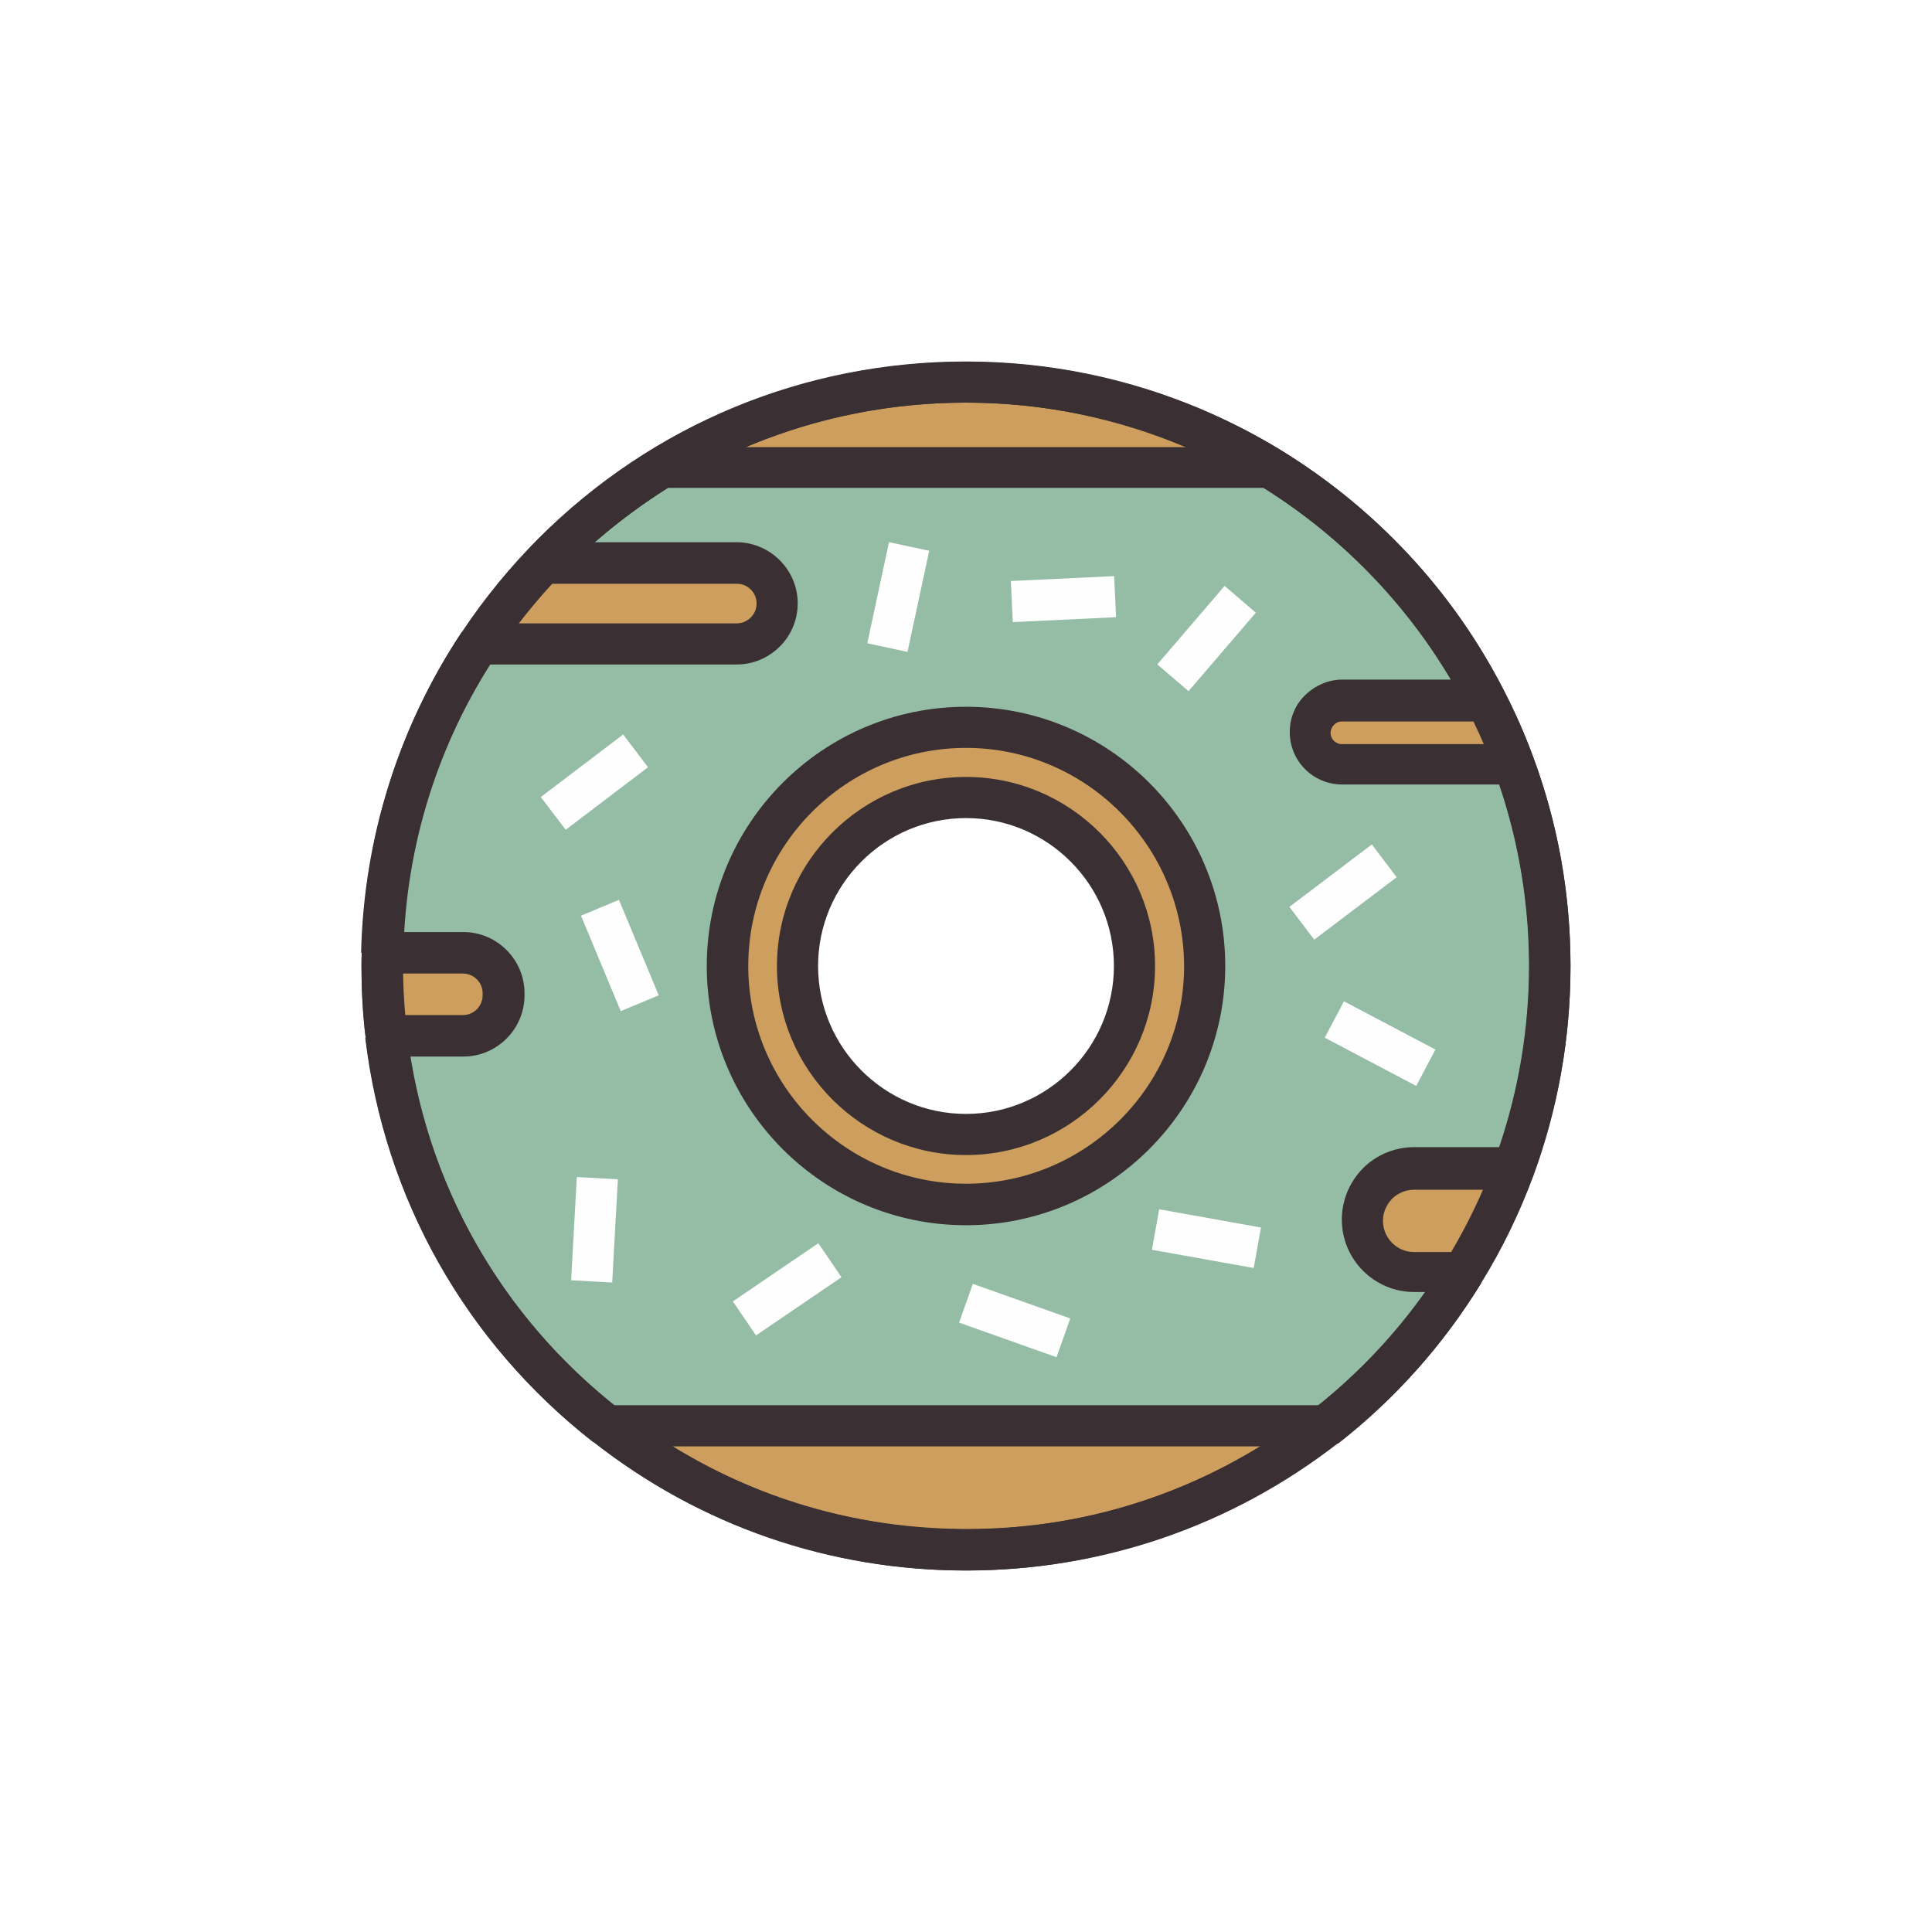
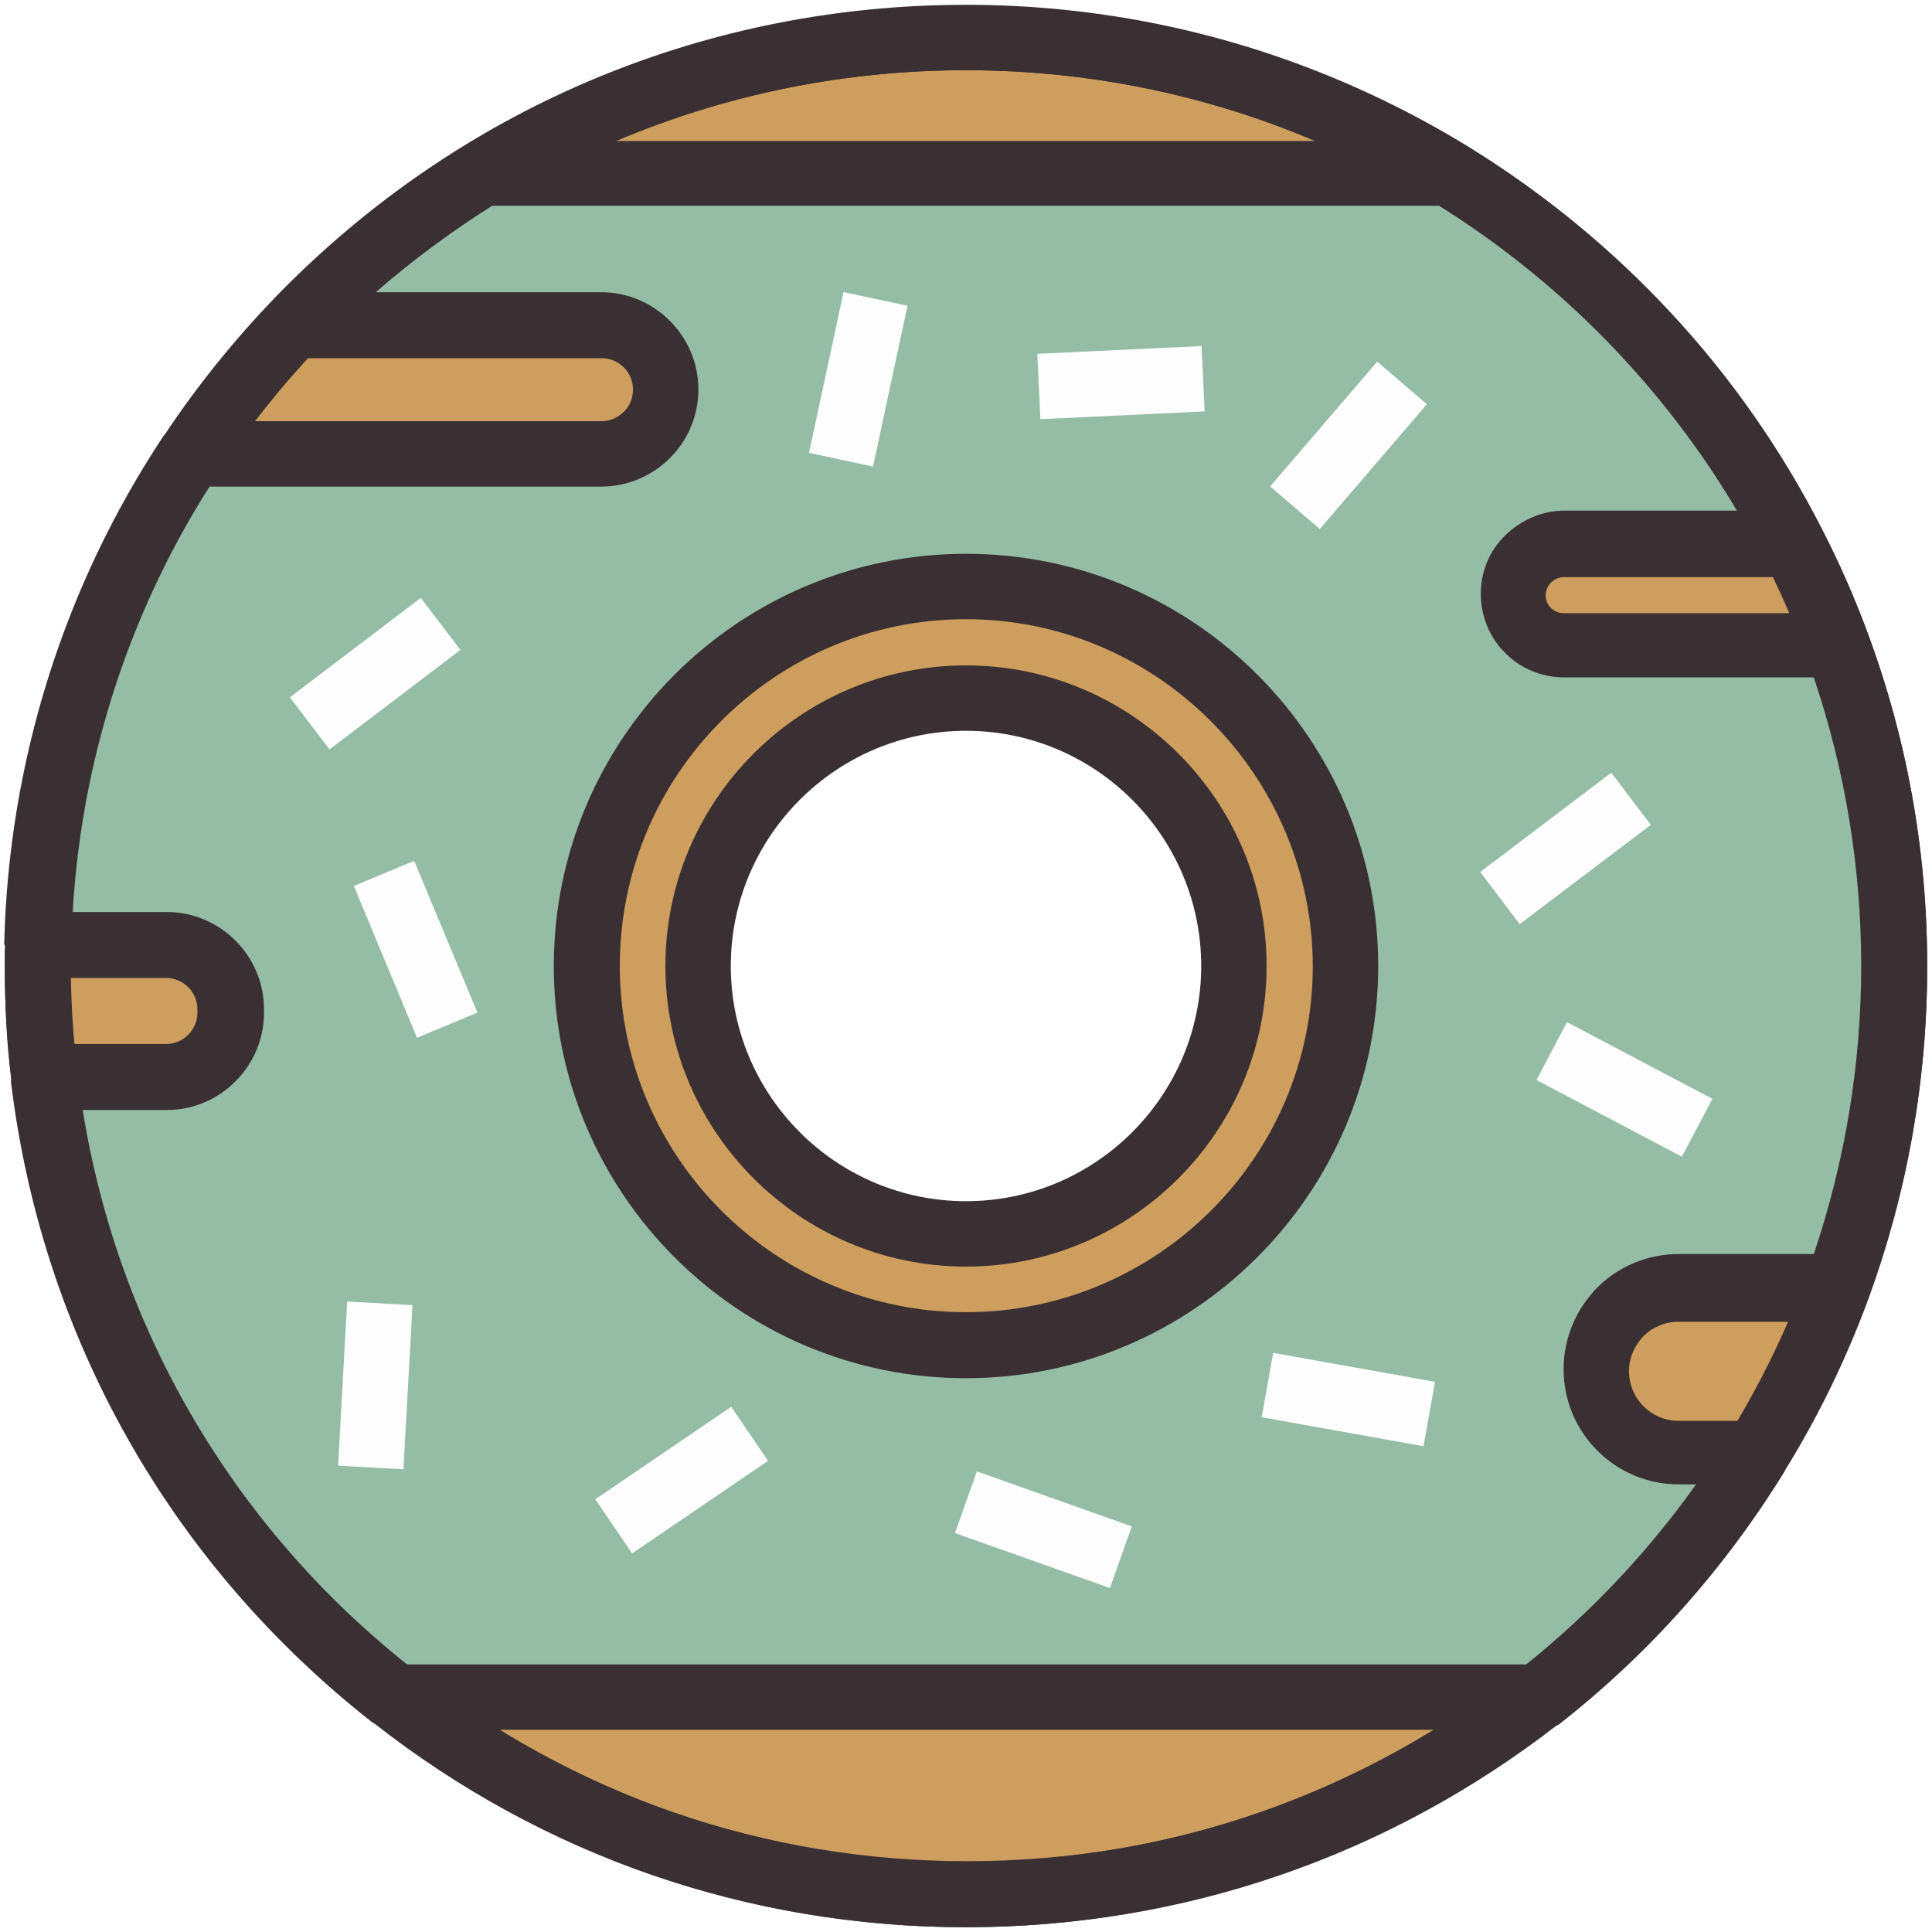
- <svg xmlns="http://www.w3.org/2000/svg" version="1.1" id="Layer_1" x="0px" y="0px" width="512px" height="512px" viewBox="0 0 512 512" enable-background="new 0 0 512 512" xml:space="preserve">
-   <g>
-     <g>
-       <path fill="#CD9E5D" d="M401.2,202.4c-2.2-5.8-4.6-11.4-7.4-16.9c-13.1-25.5-33-46.9-57.3-61.7c-23.4-14.3-51-22.5-80.5-22.5    c-29.5,0-57,8.2-80.5,22.5c-11.6,7.1-22.1,15.6-31.4,25.3c-6.3,6.6-12.1,13.8-17.1,21.4c-15.6,23.6-25,51.6-25.6,81.9    c0,1.2-0.1,2.4-0.1,3.6c0,6.3,0.4,12.4,1.1,18.5c5,41.9,26.7,78.6,58.2,103.4c26.3,20.6,59.4,32.9,95.4,32.9    c36,0,69.2-12.3,95.4-32.9c14.5-11.3,26.9-25.2,36.5-40.9c5.3-8.6,9.8-17.8,13.3-27.4c6.1-16.7,9.5-34.7,9.5-53.5    C410.8,237.2,407.4,219.1,401.2,202.4z M256,300.6c-24.7,0-44.6-20-44.6-44.6c0-24.7,20-44.6,44.6-44.6c24.7,0,44.6,20,44.6,44.6    C300.6,280.7,280.7,300.6,256,300.6z" />
-     </g>
-     <g>
-       <path fill="#95BDA6" d="M374.8,309.5h26.4c6.1-16.7,9.5-34.7,9.5-53.5c0-18.8-3.4-36.9-9.5-53.6h-45.4c-4.7,0-8.5-3.8-8.5-8.4    c0-2.3,0.9-4.4,2.5-6c1.5-1.5,3.6-2.5,6-2.5h38c-13.1-25.5-33-46.9-57.3-61.7h-161c-11.6,7.1-22.1,15.6-31.4,25.3h51.2    c5.9,0,10.7,4.8,10.7,10.7c0,3-1.2,5.6-3.1,7.6c-2,1.9-4.6,3.1-7.6,3.1h-68.4c-15.6,23.6-25,51.6-25.6,81.9h21.5    c5.9,0,10.7,4.8,10.7,10.7v0.6c0,5.9-4.8,10.7-10.7,10.7h-20.5c5,41.9,26.7,78.6,58.2,103.4h190.9c14.5-11.3,26.9-25.2,36.5-40.9    h-13.1c-7.6,0-13.7-6.1-13.7-13.7c0-3.8,1.5-7.2,4-9.7C367.6,311,371,309.5,374.8,309.5z M256,319.2c-34.9,0-63.2-28.3-63.2-63.2    s28.3-63.2,63.2-63.2c34.9,0,63.2,28.3,63.2,63.2S290.9,319.2,256,319.2z" />
-     </g>
-     <g>
-       <path fill="#3A3033" d="M256,416.2c-88.3,0-160.2-71.9-160.2-160.2c0-42.8,16.7-83,46.9-113.3C173,112.4,213.2,95.8,256,95.8    c0,0,0,0,0,0c88.3,0,160.2,71.9,160.2,160.2S344.3,416.2,256,416.2z M256,106.7c-39.9,0-77.4,15.5-105.6,43.7    c-28.2,28.2-43.7,65.7-43.7,105.6c0,82.3,67,149.3,149.3,149.3s149.3-67,149.3-149.3S338.3,106.7,256,106.7z" />
-     </g>
-     <g>
-       <rect x="150.6" y="247.8" transform="matrix(0.3846 0.9231 -0.9231 0.3846 334.8547 4.1505)" fill="#FFFEFE" width="27.4" height="10.9" />
-     </g>
-     <g>
-       <rect x="276.3" y="145.1" transform="matrix(4.750974e-02 0.9989 -0.9989 4.750974e-02 427.0669 -130.215)" fill="#FFFEFE" width="10.9" height="27.4" />
-     </g>
-     <g>
-       <rect x="352" y="271.1" transform="matrix(0.8845 0.4665 -0.4665 0.8845 171.2869 -138.6396)" fill="#FFFEFE" width="27.4" height="10.9" />
-     </g>
-     <g>
-       <rect x="232.6" y="144.5" transform="matrix(0.9778 0.2097 -0.2097 0.9778 38.4541 -46.389)" fill="#FFFEFE" width="10.9" height="27.4" />
-     </g>
-     <g>
-       <rect x="314.3" y="155.5" transform="matrix(0.759 0.6511 -0.6511 0.759 187.2281 -167.3922)" fill="#FFFEFE" width="10.9" height="27.4" />
-     </g>
-     <g>
-       <rect x="152.1" y="312.2" transform="matrix(0.9985 5.499743e-02 -5.499743e-02 0.9985 18.1593 -8.1734)" fill="#FFFEFE" width="10.9" height="27.4" />
-     </g>
-     <g>
-       <rect x="255.2" y="344.5" transform="matrix(0.9424 0.3345 -0.3345 0.9424 132.5474 -69.784)" fill="#FFFEFE" width="27.4" height="10.9" />
-     </g>
-     <g>
-       <rect x="203.1" y="328" transform="matrix(0.5628 0.8266 -0.8266 0.5628 373.6893 -23.015)" fill="#FFFEFE" width="10.9" height="27.4" />
-     </g>
-     <g>
-       <rect x="306" y="322.8" transform="matrix(0.9844 0.1762 -0.1762 0.9844 62.8482 -51.2051)" fill="#FFFEFE" width="27.4" height="10.9" />
-     </g>
-     <g>
-       <rect x="350.5" y="222.7" transform="matrix(0.6037 0.7972 -0.7972 0.6037 329.4881 -190.0732)" fill="#FFFEFE" width="10.9" height="27.4" />
-     </g>
-     <g>
-       <rect x="152.1" y="193.6" transform="matrix(0.6051 0.7962 -0.7962 0.6051 227.2458 -43.6069)" fill="#FFFEFE" width="10.9" height="27.4" />
-     </g>
-     <g>
-       <path fill="#3A3033" d="M256,416.2c-36.2,0-70.4-11.8-98.8-34.1c-33.8-26.5-55.2-64.5-60.3-107c-0.8-6.2-1.1-12.7-1.1-19.1    c0-1.3,0-2.5,0.1-3.7c0.7-30.2,9.9-59.5,26.6-84.7c5.2-7.8,11.2-15.3,17.7-22.2c9.6-10.1,20.6-18.9,32.5-26.2    c25-15.3,53.9-23.3,83.3-23.3c29.5,0,58.3,8.1,83.3,23.3c25.3,15.5,45.9,37.5,59.3,63.9c2.9,5.6,5.5,11.5,7.7,17.5    c6.6,17.8,9.9,36.4,9.9,55.5c0,19-3.3,37.6-9.8,55.4c-3.7,10-8.3,19.5-13.8,28.4c-10,16.3-22.7,30.5-37.8,42.4    C326.4,404.4,292.2,416.2,256,416.2z M256,106.7c-27.5,0-54.3,7.5-77.6,21.7c-11.1,6.8-21.3,15-30.3,24.4    c-6.1,6.4-11.7,13.4-16.5,20.7c-15.6,23.5-24.1,50.8-24.7,79c0,1.2-0.1,2.3-0.1,3.4c0,6,0.4,12,1.1,17.8    c4.7,39.6,24.6,75,56.2,99.7c26.5,20.8,58.3,31.8,92.1,31.8c33.8,0,65.6-11,92.1-31.8c14.1-11,25.9-24.3,35.2-39.5    c5.1-8.3,9.4-17.2,12.9-26.5c6.1-16.5,9.1-33.8,9.1-51.6c0-17.8-3.1-35.2-9.2-51.7c-2.1-5.5-4.5-11-7.2-16.3    c-12.6-24.6-31.7-45.1-55.3-59.5C310.3,114.2,283.5,106.7,256,106.7z M256,306.1c-27.6,0-50.1-22.5-50.1-50.1s22.5-50.1,50.1-50.1    c27.6,0,50.1,22.5,50.1,50.1S283.6,306.1,256,306.1z M256,216.8c-21.6,0-39.2,17.6-39.2,39.2s17.6,39.2,39.2,39.2    s39.2-17.6,39.2-39.2S277.6,216.8,256,216.8z" />
-     </g>
-     <g>
-       <path fill="#3A3033" d="M351.4,383.3H160.5l-3.4-1.2c-33.8-26.5-55.2-64.5-60.3-107l5.4-6.1h20.5c2.9,0,5.2-2.4,5.2-5.2v-0.6    c0-2.9-2.4-5.2-5.2-5.2h-21.5l-5.5-5.6c0.7-30.3,9.9-59.6,26.6-84.8l4.6-2.4h68.4c1.4,0,2.7-0.6,3.7-1.6c1-1,1.5-2.3,1.5-3.7    c0-2.9-2.4-5.2-5.2-5.2h-51.2l-4-9.2c9.6-10.1,20.6-18.9,32.5-26.2l2.8-0.8h161l2.8,0.8c25.3,15.5,45.9,37.5,59.3,63.9l-4.9,8h-38    c-1.1,0-1.8,0.6-2.1,0.9c-0.5,0.5-0.9,1.3-0.9,2.1c0,1.6,1.3,3,3,3h45.4l5.1,3.6c6.6,17.8,9.9,36.4,9.9,55.5    c0,19-3.3,37.6-9.8,55.4l-5.1,3.6h-26.4c-2.2,0-4.3,0.9-5.8,2.4c-1.5,1.6-2.4,3.6-2.4,5.8c0,4.6,3.7,8.3,8.2,8.3h13.1l4.7,8.3    c-10,16.3-22.7,30.6-37.8,42.4L351.4,383.3z M162.4,372.4h187.1c10.8-8.7,20.3-18.7,28.2-30h-2.9c-10.6,0-19.2-8.6-19.2-19.2    c0-5.1,2-9.9,5.6-13.6c3.6-3.6,8.5-5.6,13.6-5.6h22.5c5.2-15.4,7.9-31.6,7.9-48c0-16.5-2.7-32.7-7.9-48.1h-41.6    c-7.7,0-13.9-6.2-13.9-13.9c0-3.7,1.4-7.2,4.1-9.8c2.7-2.6,6.2-4.1,9.8-4.1h28.8c-12.2-20.6-29.2-38-49.6-50.8H177    c-6.8,4.3-13.3,9.1-19.4,14.4h37.6c8.9,0,16.2,7.3,16.2,16.2c0,4.3-1.7,8.4-4.7,11.4c-3.1,3.1-7.2,4.8-11.5,4.8h-65.4    c-13.6,21.3-21.4,45.7-22.9,70.9h15.9c8.9,0,16.2,7.3,16.2,16.2v0.6c0,8.9-7.3,16.2-16.2,16.2h-14.2    C114.4,316.4,133.4,349,162.4,372.4z M256,324.7c-37.9,0-68.7-30.8-68.7-68.7c0-37.9,30.8-68.7,68.7-68.7    c37.9,0,68.7,30.8,68.7,68.7C324.7,293.9,293.8,324.7,256,324.7z M256,198.2c-31.8,0-57.7,25.9-57.7,57.8    c0,31.8,25.9,57.7,57.7,57.7c31.8,0,57.8-25.9,57.8-57.7C313.7,224.2,287.8,198.2,256,198.2z" />
+ <svg xmlns="http://www.w3.org/2000/svg" width="322px" height="322px" viewBox="0 0 322 322" version="1.1">
+   <defs />
+   <g id="Page-1" stroke="none" stroke-width="1" fill="none" fill-rule="evenodd">
+     <g id="donut" fill-rule="nonzero">
+       <path d="M306.2,107.4 C304,101.6 301.6,96 298.8,90.5 C285.7,65 265.8,43.6 241.5,28.8 C218.1,14.5 190.5,6.3 161,6.3 C131.5,6.3 104,14.5 80.5,28.8 C68.9,35.9 58.4,44.4 49.1,54.1 C42.8,60.7 37,67.9 32,75.5 C16.4,99.1 7,127.1 6.4,157.4 C6.4,158.6 6.3,159.8 6.3,161 C6.3,167.3 6.7,173.4 7.4,179.5 C12.4,221.4 34.1,258.1 65.6,282.9 C91.9,303.5 125,315.8 161,315.8 C197,315.8 230.2,303.5 256.4,282.9 C270.9,271.6 283.3,257.7 292.9,242 C298.2,233.4 302.7,224.2 306.2,214.6 C312.3,197.9 315.7,179.9 315.7,161.1 C315.8,142.2 312.4,124.1 306.2,107.4 Z M161,205.6 C136.3,205.6 116.4,185.6 116.4,161 C116.4,136.3 136.4,116.4 161,116.4 C185.7,116.4 205.6,136.4 205.6,161 C205.6,185.7 185.7,205.6 161,205.6 Z" id="Shape" fill="#CD9E5D" />
+       <path d="M279.8,214.5 L306.2,214.5 C312.3,197.8 315.7,179.8 315.7,161 C315.7,142.2 312.3,124.1 306.2,107.4 L260.8,107.4 C256.1,107.4 252.3,103.6 252.3,99 C252.3,96.7 253.2,94.6 254.8,93 C256.3,91.5 258.4,90.5 260.8,90.5 L298.8,90.5 C285.7,65 265.8,43.6 241.5,28.8 L80.5,28.8 C68.9,35.9 58.4,44.4 49.1,54.1 L100.3,54.1 C106.2,54.1 111,58.9 111,64.8 C111,67.8 109.8,70.4 107.9,72.4 C105.9,74.3 103.3,75.5 100.3,75.5 L31.9,75.5 C16.3,99.1 6.9,127.1 6.3,157.4 L27.8,157.4 C33.7,157.4 38.5,162.2 38.5,168.1 L38.5,168.7 C38.5,174.6 33.7,179.4 27.8,179.4 L7.3,179.4 C12.3,221.3 34,258 65.5,282.8 L256.4,282.8 C270.9,271.5 283.3,257.6 292.9,241.9 L279.8,241.9 C272.2,241.9 266.1,235.8 266.1,228.2 C266.1,224.4 267.6,221 270.1,218.5 C272.6,216 276,214.5 279.8,214.5 Z M161,224.2 C126.1,224.2 97.8,195.9 97.8,161 C97.8,126.1 126.1,97.8 161,97.8 C195.9,97.8 224.2,126.1 224.2,161 C224.2,195.9 195.9,224.2 161,224.2 Z" id="Shape" fill="#95BDA6" />
+       <path d="M161,321.2 C72.7,321.2 0.8,249.3 0.8,161 C0.8,118.2 17.5,78 47.7,47.7 C78,17.4 118.2,0.8 161,0.8 C161,0.8 161,0.8 161,0.8 C249.3,0.8 321.2,72.7 321.2,161 C321.2,249.3 249.3,321.2 161,321.2 Z M161,11.7 C121.1,11.7 83.6,27.2 55.4,55.4 C27.2,83.6 11.7,121.1 11.7,161 C11.7,243.3 78.7,310.3 161,310.3 C243.3,310.3 310.3,243.3 310.3,161 C310.3,78.7 243.3,11.7 161,11.7 Z" id="Shape" fill="#3A3033" />
+       <rect id="Rectangle-path" fill="#FFFEFE" transform="translate(69.26941, 158.2158) rotate(67.38146) translate(-69.26941, -158.2158) " x="55.569" y="152.766" width="27.4" height="10.9" />
+       <rect id="Rectangle-path" fill="#FFFEFE" transform="translate(186.8274, 63.76962) rotate(87.27695) translate(-186.8274, -63.76962) " x="181.377" y="50.069" width="10.9" height="27.401" />
+       <rect id="Rectangle-path" fill="#FFFEFE" transform="translate(270.738, 181.5679) rotate(27.80791) translate(-270.738, -181.5679) " x="257.038" y="176.118" width="27.399" height="10.9" />
+       <rect id="Rectangle-path" fill="#FFFEFE" transform="translate(143.0448, 63.21804) rotate(12.10436) translate(-143.0448, -63.21804) " x="137.595" y="49.518" width="10.9" height="27.401" />
+       <rect id="Rectangle-path" fill="#FFFEFE" transform="translate(224.7522, 74.21983) rotate(40.62429) translate(-224.7522, -74.21983) " x="219.302" y="60.52" width="10.9" height="27.4" />
+       <rect id="Rectangle-path" fill="#FFFEFE" transform="translate(62.54931, 230.9026) rotate(3.152669) translate(-62.54931, -230.9026) " x="57.099" y="217.202" width="10.9" height="27.4" />
+       <rect id="Rectangle-path" fill="#FFFEFE" transform="translate(173.9005, 254.9559) rotate(19.54206) translate(-173.9005, -254.9559) " x="160.2" y="249.506" width="27.4" height="10.9" />
+       <rect id="Rectangle-path" fill="#FFFEFE" transform="translate(113.612, 246.6812) rotate(55.75056) translate(-113.612, -246.6812) " x="108.162" y="232.981" width="10.9" height="27.4" />
+       <rect id="Rectangle-path" fill="#FFFEFE" transform="translate(224.7232, 233.2553) rotate(10.14804) translate(-224.7232, -233.2553) " x="211.023" y="227.805" width="27.401" height="10.9" />
+       <rect id="Rectangle-path" fill="#FFFEFE" transform="translate(260.917, 141.4048) rotate(52.86425) translate(-260.917, -141.4048) " x="255.467" y="127.705" width="10.9" height="27.4" />
+       <rect id="Rectangle-path" fill="#FFFEFE" transform="translate(62.52705, 112.2716) rotate(52.76571) translate(-62.52705, -112.2716) " x="57.077" y="98.571" width="10.9" height="27.401" />
+       <path d="M161,321.2 C124.8,321.2 90.6,309.4 62.2,287.1 C28.4,260.6 7,222.6 1.9,180.1 C1.1,173.9 0.8,167.4 0.8,161 C0.8,159.7 0.8,158.5 0.9,157.3 C1.6,127.1 10.8,97.8 27.5,72.6 C32.7,64.8 38.7,57.3 45.2,50.4 C54.8,40.3 65.8,31.5 77.7,24.2 C102.7,8.9 131.6,0.9 161,0.9 C190.5,0.9 219.3,9 244.3,24.2 C269.6,39.7 290.2,61.7 303.6,88.1 C306.5,93.7 309.1,99.6 311.3,105.6 C317.9,123.4 321.2,142 321.2,161.1 C321.2,180.1 317.9,198.7 311.4,216.5 C307.7,226.5 303.1,236 297.6,244.9 C287.6,261.2 274.9,275.4 259.8,287.3 C231.4,309.4 197.2,321.2 161,321.2 Z M161,11.7 C133.5,11.7 106.7,19.2 83.4,33.4 C72.3,40.2 62.1,48.4 53.1,57.8 C47,64.2 41.4,71.2 36.6,78.5 C21,102 12.5,129.3 11.9,157.5 C11.9,158.7 11.8,159.8 11.8,160.9 C11.8,166.9 12.2,172.9 12.9,178.7 C17.6,218.3 37.5,253.7 69.1,278.4 C95.6,299.2 127.4,310.2 161.2,310.2 C195,310.2 226.8,299.2 253.3,278.4 C267.4,267.4 279.2,254.1 288.5,238.9 C293.6,230.6 297.9,221.7 301.4,212.4 C307.5,195.9 310.5,178.6 310.5,160.8 C310.5,143 307.4,125.6 301.3,109.1 C299.2,103.6 296.8,98.1 294.1,92.8 C281.5,68.2 262.4,47.7 238.8,33.3 C215.3,19.2 188.5,11.7 161,11.7 Z M161,211.1 C133.4,211.1 110.9,188.6 110.9,161 C110.9,133.4 133.4,110.9 161,110.9 C188.6,110.9 211.1,133.4 211.1,161 C211.1,188.6 188.6,211.1 161,211.1 Z M161,121.8 C139.4,121.8 121.8,139.4 121.8,161 C121.8,182.6 139.4,200.2 161,200.2 C182.6,200.2 200.2,182.6 200.2,161 C200.2,139.4 182.6,121.8 161,121.8 Z" id="Shape" fill="#3A3033" />
+       <path d="M256.4,288.3 L65.5,288.3 L62.1,287.1 C28.3,260.6 6.9,222.6 1.8,180.1 L7.2,174 L27.7,174 C30.6,174 32.9,171.6 32.9,168.8 L32.9,168.2 C32.9,165.3 30.5,163 27.7,163 L6.2,163 L0.7,157.4 C1.4,127.1 10.6,97.8 27.3,72.6 L31.9,70.2 L100.3,70.2 C101.7,70.2 103,69.6 104,68.6 C105,67.6 105.5,66.3 105.5,64.9 C105.5,62 103.1,59.7 100.3,59.7 L49.1,59.7 L45.1,50.5 C54.7,40.4 65.7,31.6 77.6,24.3 L80.4,23.5 L241.4,23.5 L244.2,24.3 C269.5,39.8 290.1,61.8 303.5,88.2 L298.6,96.2 L260.6,96.2 C259.5,96.2 258.8,96.8 258.5,97.1 C258,97.6 257.6,98.4 257.6,99.2 C257.6,100.8 258.9,102.2 260.6,102.2 L306,102.2 L311.1,105.8 C317.7,123.6 321,142.2 321,161.3 C321,180.3 317.7,198.9 311.2,216.7 L306.1,220.3 L279.7,220.3 C277.5,220.3 275.4,221.2 273.9,222.7 C272.4,224.3 271.5,226.3 271.5,228.5 C271.5,233.1 275.2,236.8 279.7,236.8 L292.8,236.8 L297.5,245.1 C287.5,261.4 274.8,275.7 259.7,287.5 L256.4,288.3 Z M67.4,277.4 L254.5,277.4 C265.3,268.7 274.8,258.7 282.7,247.4 L279.8,247.4 C269.2,247.4 260.6,238.8 260.6,228.2 C260.6,223.1 262.6,218.3 266.2,214.6 C269.8,211 274.7,209 279.8,209 L302.3,209 C307.5,193.6 310.2,177.4 310.2,161 C310.2,144.5 307.5,128.3 302.3,112.9 L260.7,112.9 C253,112.9 246.8,106.7 246.8,99 C246.8,95.3 248.2,91.8 250.9,89.2 C253.6,86.6 257.1,85.1 260.7,85.1 L289.5,85.1 C277.3,64.5 260.3,47.1 239.9,34.3 L82,34.3 C75.2,38.6 68.7,43.4 62.6,48.7 L100.2,48.7 C109.1,48.7 116.4,56 116.4,64.9 C116.4,69.2 114.7,73.3 111.7,76.3 C108.6,79.4 104.5,81.1 100.2,81.1 L34.8,81.1 C21.2,102.4 13.4,126.8 11.9,152 L27.8,152 C36.7,152 44,159.3 44,168.2 L44,168.8 C44,177.7 36.7,185 27.8,185 L13.6,185 C19.4,221.4 38.4,254 67.4,277.4 Z M161,229.7 C123.1,229.7 92.3,198.9 92.3,161 C92.3,123.1 123.1,92.3 161,92.3 C198.9,92.3 229.7,123.1 229.7,161 C229.7,198.9 198.8,229.7 161,229.7 Z M161,103.2 C129.2,103.2 103.3,129.1 103.3,161 C103.3,192.8 129.2,218.7 161,218.7 C192.8,218.7 218.8,192.8 218.8,161 C218.7,129.2 192.8,103.2 161,103.2 Z" id="Shape" fill="#3A3033" />
    </g>
  </g>
</svg>
